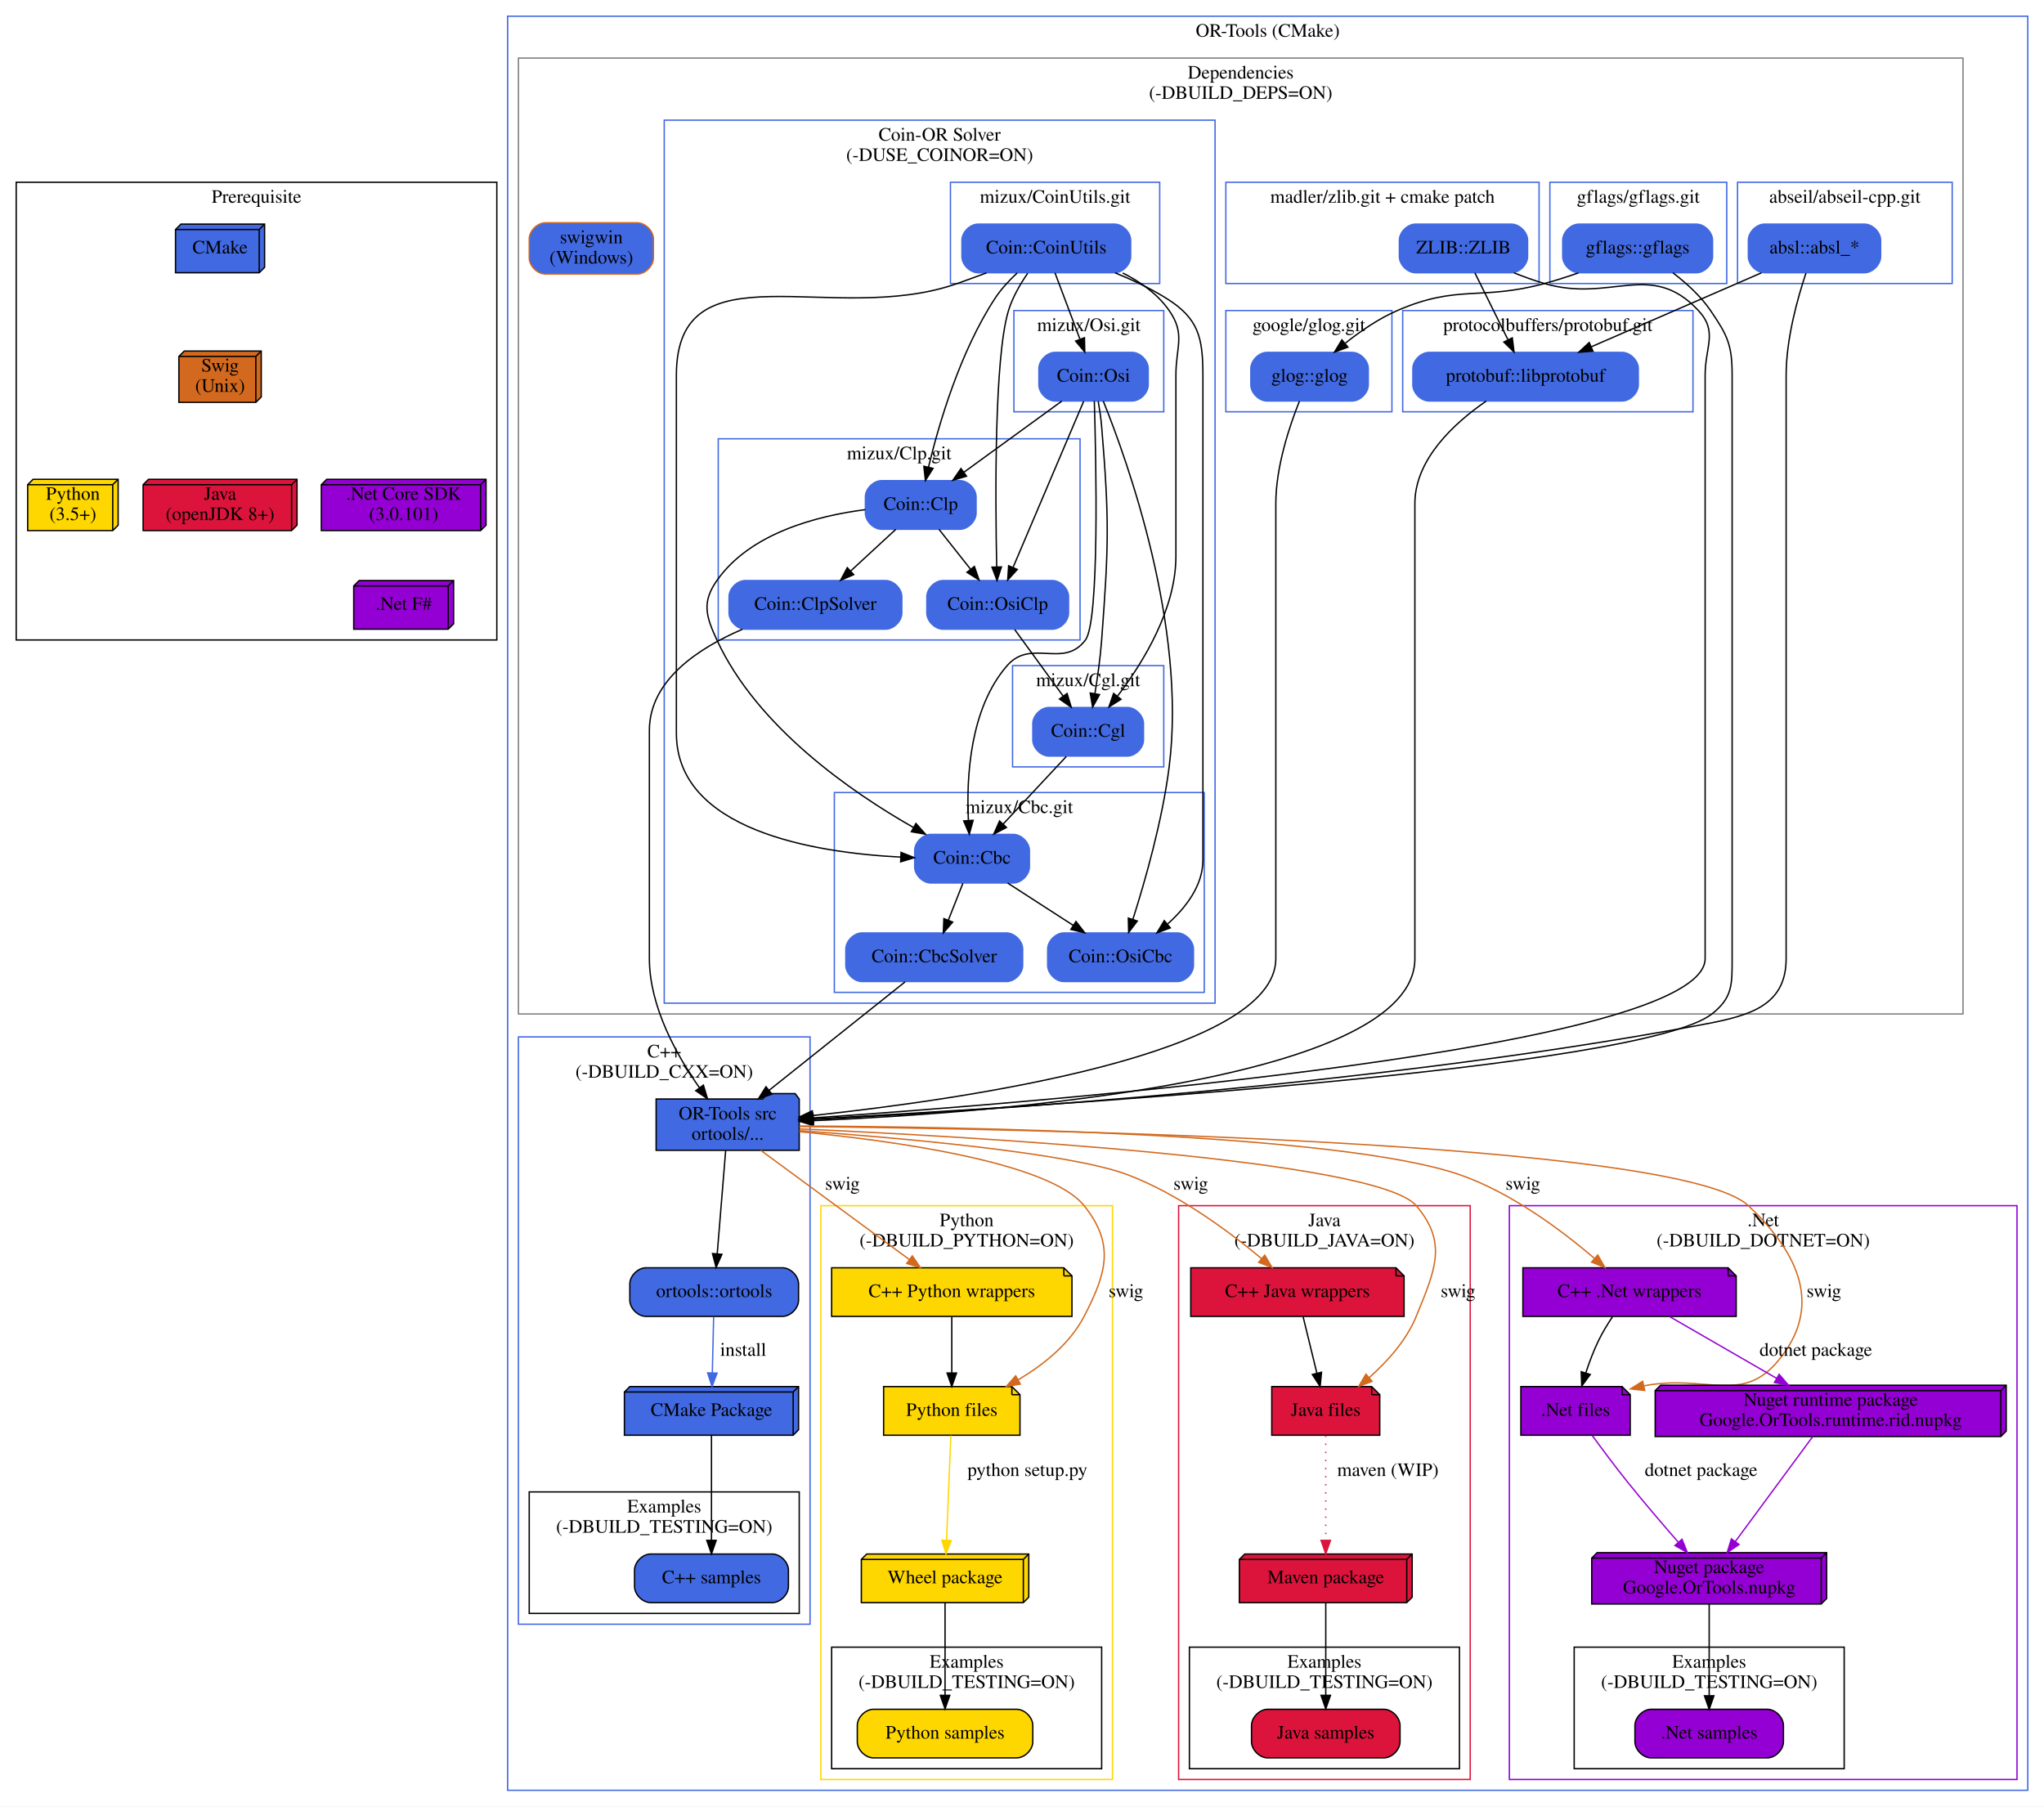
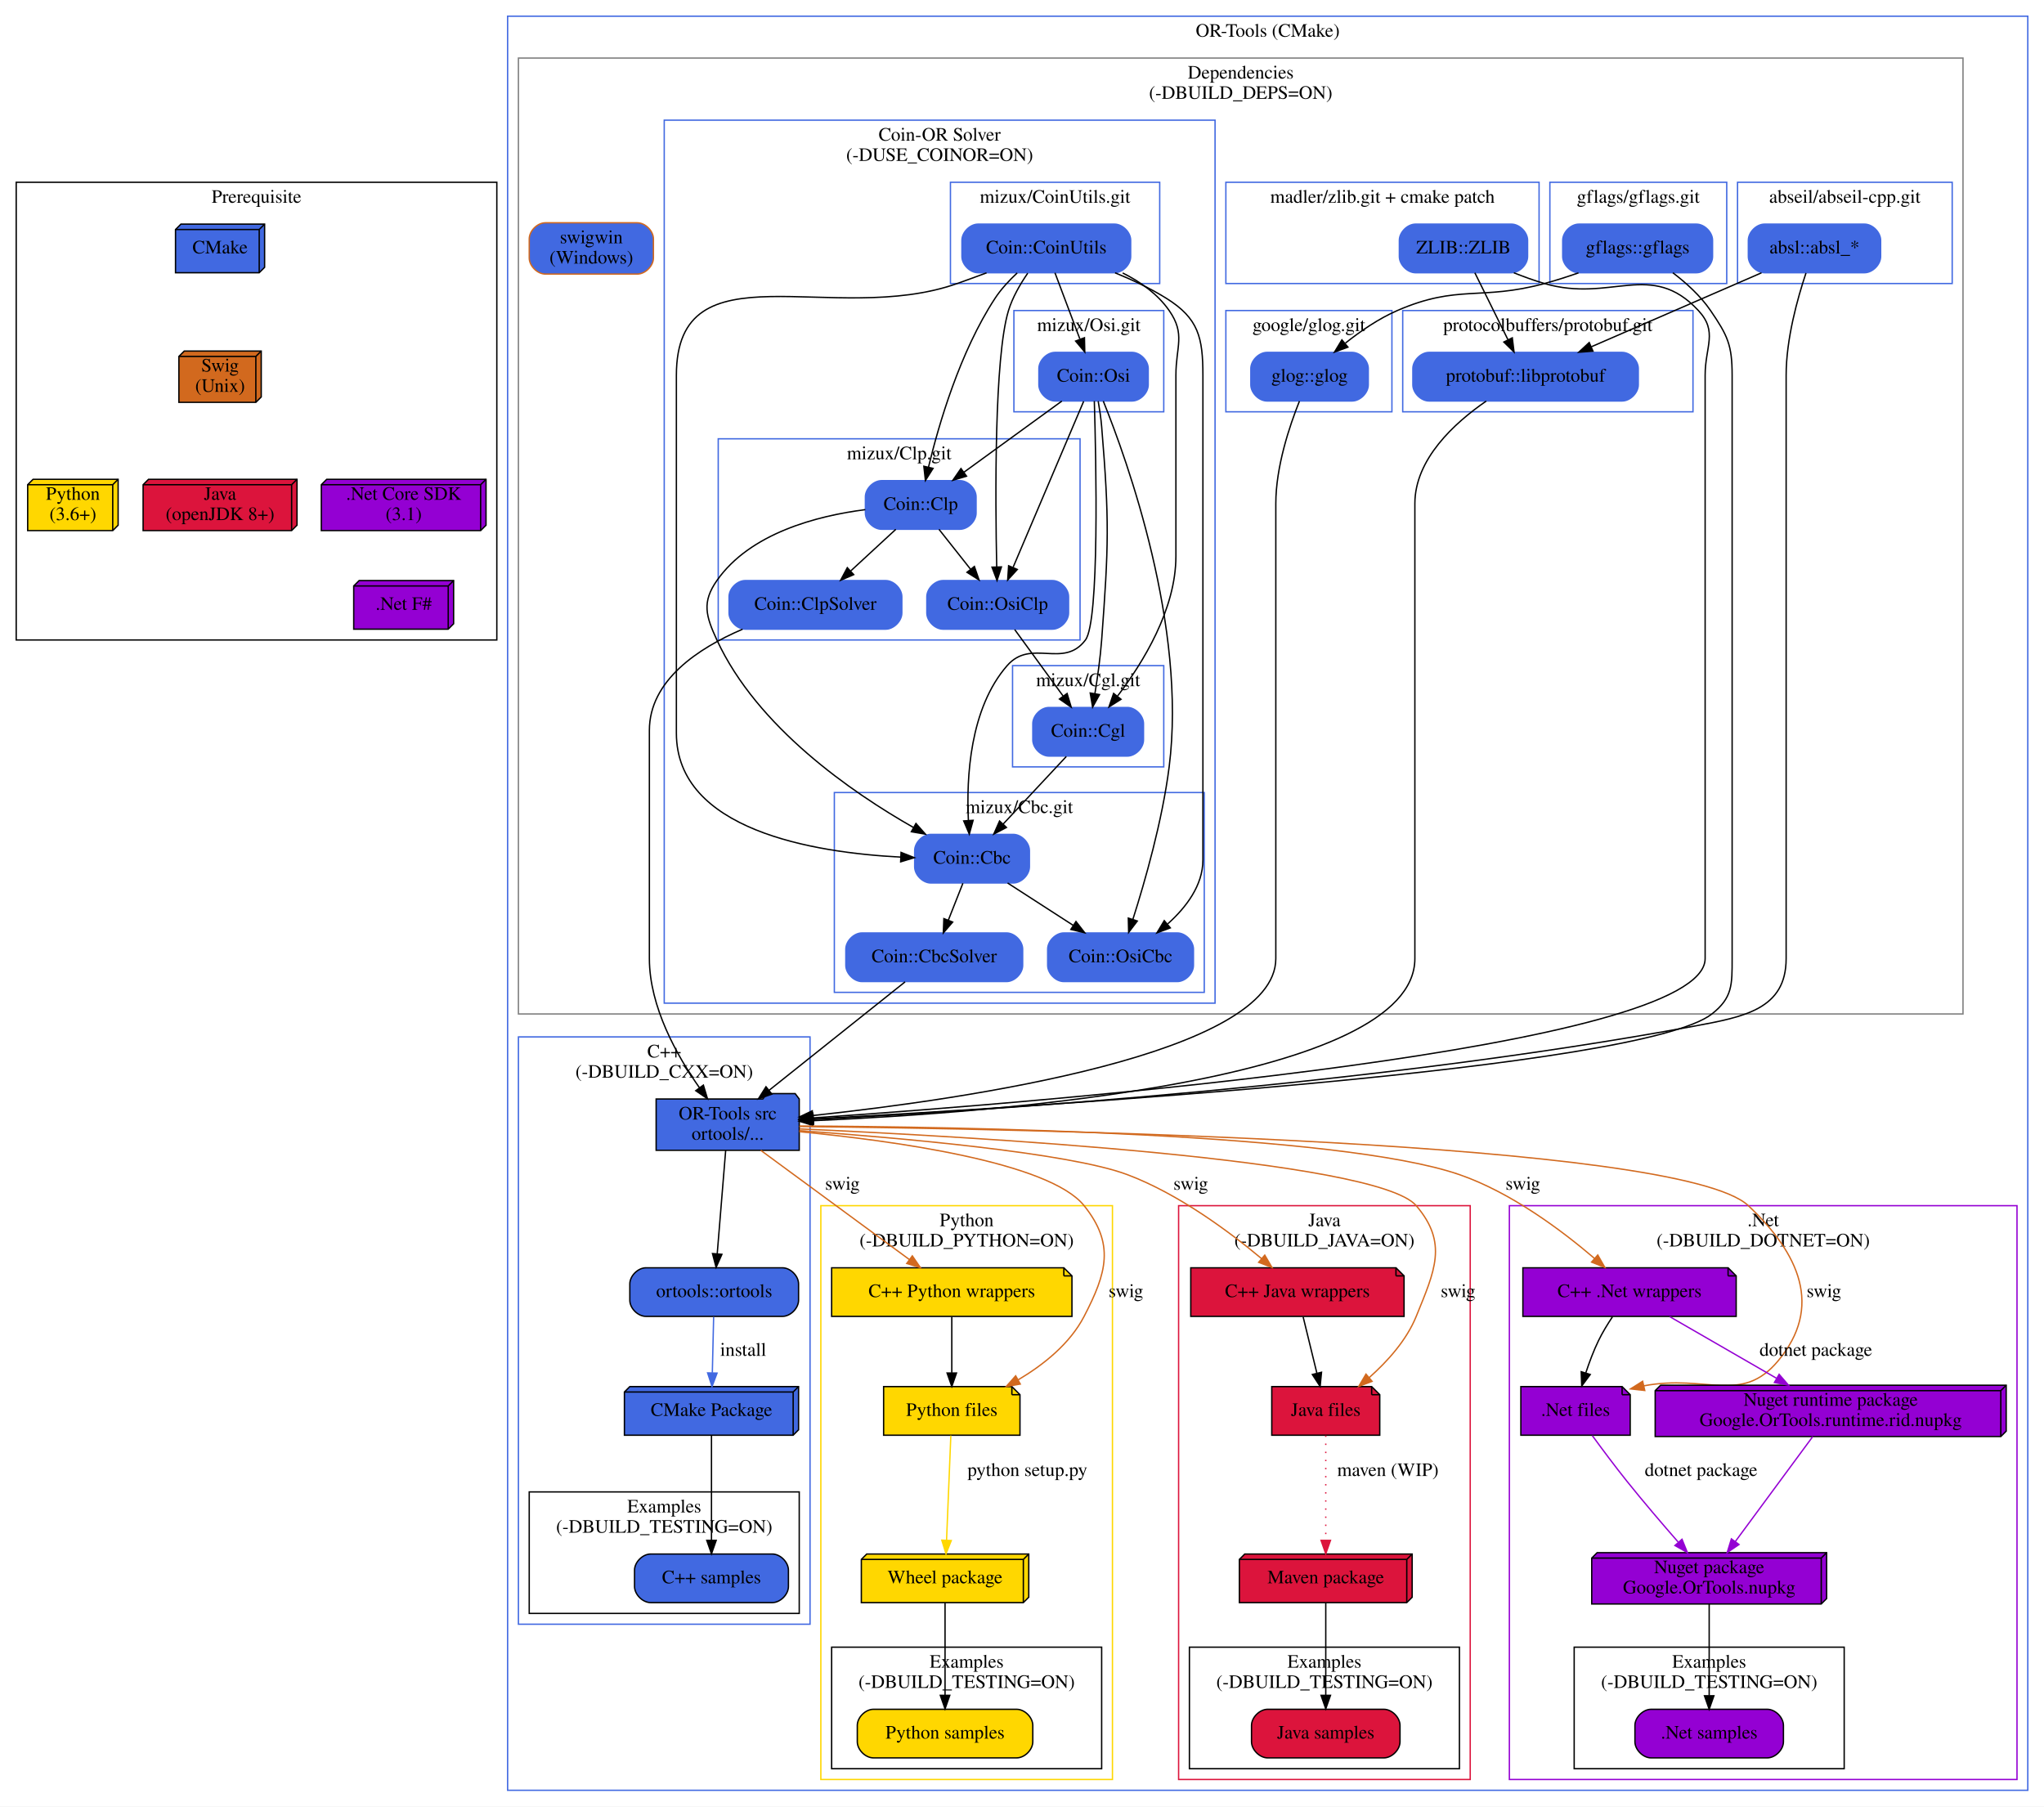
<svg xmlns="http://www.w3.org/2000/svg" width="1514pt" height="1338pt" viewBox="0.00 0.00 1514.00 1338.00">
  <g id="graph0" class="graph" transform="scale(1 1) rotate(0) translate(4 1334)">
    <polygon fill="white" stroke="transparent" points="-4,4 -4,-1334 1510,-1334 1510,4 -4,4" />
    <g id="clust1" class="cluster">
      <polygon fill="none" stroke="black" points="8,-860 8,-1199 364,-1199 364,-860 8,-860" />
      <text text-anchor="middle" x="186" y="-1183.8" font-family="Times,serif" font-size="14.00">Prerequisite</text>
    </g>
    <g id="clust2" class="cluster">
      <polygon fill="none" stroke="royalblue" points="372,-8 372,-1322 1498,-1322 1498,-8 372,-8" />
      <text text-anchor="middle" x="935" y="-1306.8" font-family="Times,serif" font-size="14.00">OR-Tools (CMake)</text>
    </g>
    <g id="clust3" class="cluster">
      <polygon fill="none" stroke="grey" points="380,-583 380,-1291 1450,-1291 1450,-583 380,-583" />
      <text text-anchor="middle" x="915" y="-1275.8" font-family="Times,serif" font-size="14.00">Dependencies</text>
      <text text-anchor="middle" x="915" y="-1260.8" font-family="Times,serif" font-size="14.00">(-DBUILD_DEPS=ON)</text>
    </g>
    <g id="clust4" class="cluster">
      <polygon fill="none" stroke="royalblue" points="904,-1124 904,-1199 1136,-1199 1136,-1124 904,-1124" />
      <text text-anchor="middle" x="1020" y="-1183.8" font-family="Times,serif" font-size="14.00">madler/zlib.git + cmake patch</text>
    </g>
    <g id="clust5" class="cluster">
      <polygon fill="none" stroke="royalblue" points="1283,-1124 1283,-1199 1442,-1199 1442,-1124 1283,-1124" />
      <text text-anchor="middle" x="1362.5" y="-1183.8" font-family="Times,serif" font-size="14.00">abseil/abseil-cpp.git</text>
    </g>
    <g id="clust6" class="cluster">
      <polygon fill="none" stroke="royalblue" points="1144,-1124 1144,-1199 1275,-1199 1275,-1124 1144,-1124" />
      <text text-anchor="middle" x="1209.5" y="-1183.8" font-family="Times,serif" font-size="14.00">gflags/gflags.git</text>
    </g>
    <g id="clust7" class="cluster">
      <polygon fill="none" stroke="royalblue" points="904,-1029 904,-1104 1027,-1104 1027,-1029 904,-1029" />
      <text text-anchor="middle" x="965.5" y="-1088.8" font-family="Times,serif" font-size="14.00">google/glog.git</text>
    </g>
    <g id="clust8" class="cluster">
      <polygon fill="none" stroke="royalblue" points="1035,-1029 1035,-1104 1250,-1104 1250,-1029 1035,-1029" />
      <text text-anchor="middle" x="1142.5" y="-1088.8" font-family="Times,serif" font-size="14.00">protocolbuffers/protobuf.git</text>
    </g>
    <g id="clust9" class="cluster">
      <polygon fill="none" stroke="royalblue" points="488,-591 488,-1245 896,-1245 896,-591 488,-591" />
      <text text-anchor="middle" x="692" y="-1229.8" font-family="Times,serif" font-size="14.00">Coin-OR Solver</text>
      <text text-anchor="middle" x="692" y="-1214.8" font-family="Times,serif" font-size="14.00">(-DUSE_COINOR=ON)</text>
    </g>
    <g id="clust10" class="cluster">
      <polygon fill="none" stroke="royalblue" points="700,-1124 700,-1199 855,-1199 855,-1124 700,-1124" />
      <text text-anchor="middle" x="777.5" y="-1183.8" font-family="Times,serif" font-size="14.00">mizux/CoinUtils.git</text>
    </g>
    <g id="clust11" class="cluster">
      <polygon fill="none" stroke="royalblue" points="747,-1029 747,-1104 858,-1104 858,-1029 747,-1029" />
      <text text-anchor="middle" x="802.5" y="-1088.8" font-family="Times,serif" font-size="14.00">mizux/Osi.git</text>
    </g>
    <g id="clust12" class="cluster">
      <polygon fill="none" stroke="royalblue" points="528,-860 528,-1009 796,-1009 796,-860 528,-860" />
      <text text-anchor="middle" x="662" y="-993.8" font-family="Times,serif" font-size="14.00">mizux/Clp.git</text>
    </g>
    <g id="clust13" class="cluster">
      <polygon fill="none" stroke="royalblue" points="746,-766 746,-841 858,-841 858,-766 746,-766" />
      <text text-anchor="middle" x="802" y="-825.8" font-family="Times,serif" font-size="14.00">mizux/Cgl.git</text>
    </g>
    <g id="clust14" class="cluster">
      <polygon fill="none" stroke="royalblue" points="614,-599 614,-747 888,-747 888,-599 614,-599" />
      <text text-anchor="middle" x="751" y="-731.8" font-family="Times,serif" font-size="14.00">mizux/Cbc.git</text>
    </g>
    <g id="clust15" class="cluster">
      <polygon fill="none" stroke="royalblue" points="380,-131 380,-566 596,-566 596,-131 380,-131" />
      <text text-anchor="middle" x="488" y="-550.8" font-family="Times,serif" font-size="14.00">C++</text>
      <text text-anchor="middle" x="488" y="-535.8" font-family="Times,serif" font-size="14.00">(-DBUILD_CXX=ON)</text>
    </g>
    <g id="clust16" class="cluster">
      <polygon fill="none" stroke="black" points="388,-139 388,-229 588,-229 588,-139 388,-139" />
      <text text-anchor="middle" x="488" y="-213.8" font-family="Times,serif" font-size="14.00">Examples</text>
      <text text-anchor="middle" x="488" y="-198.8" font-family="Times,serif" font-size="14.00">(-DBUILD_TESTING=ON)</text>
    </g>
    <g id="clust17" class="cluster">
      <polygon fill="none" stroke="gold" points="604,-16 604,-441 820,-441 820,-16 604,-16" />
      <text text-anchor="middle" x="712" y="-425.8" font-family="Times,serif" font-size="14.00">Python</text>
      <text text-anchor="middle" x="712" y="-410.8" font-family="Times,serif" font-size="14.00">(-DBUILD_PYTHON=ON)</text>
    </g>
    <g id="clust18" class="cluster">
      <polygon fill="none" stroke="black" points="612,-24 612,-114 812,-114 812,-24 612,-24" />
      <text text-anchor="middle" x="712" y="-98.8" font-family="Times,serif" font-size="14.00">Examples</text>
      <text text-anchor="middle" x="712" y="-83.8" font-family="Times,serif" font-size="14.00">(-DBUILD_TESTING=ON)</text>
    </g>
    <g id="clust19" class="cluster">
      <polygon fill="none" stroke="crimson" points="869,-16 869,-441 1085,-441 1085,-16 869,-16" />
      <text text-anchor="middle" x="977" y="-425.8" font-family="Times,serif" font-size="14.00">Java</text>
      <text text-anchor="middle" x="977" y="-410.8" font-family="Times,serif" font-size="14.00">(-DBUILD_JAVA=ON)</text>
    </g>
    <g id="clust20" class="cluster">
      <polygon fill="none" stroke="black" points="877,-24 877,-114 1077,-114 1077,-24 877,-24" />
      <text text-anchor="middle" x="977" y="-98.8" font-family="Times,serif" font-size="14.00">Examples</text>
      <text text-anchor="middle" x="977" y="-83.8" font-family="Times,serif" font-size="14.00">(-DBUILD_TESTING=ON)</text>
    </g>
    <g id="clust21" class="cluster">
      <polygon fill="none" stroke="darkviolet" points="1114,-16 1114,-441 1490,-441 1490,-16 1114,-16" />
      <text text-anchor="middle" x="1302" y="-425.8" font-family="Times,serif" font-size="14.00">.Net</text>
      <text text-anchor="middle" x="1302" y="-410.8" font-family="Times,serif" font-size="14.00">(-DBUILD_DOTNET=ON)</text>
    </g>
    <g id="clust22" class="cluster">
      <polygon fill="none" stroke="black" points="1162,-24 1162,-114 1362,-114 1362,-24 1162,-24" />
      <text text-anchor="middle" x="1262" y="-98.8" font-family="Times,serif" font-size="14.00">Examples</text>
      <text text-anchor="middle" x="1262" y="-83.8" font-family="Times,serif" font-size="14.00">(-DBUILD_TESTING=ON)</text>
    </g>
    <g id="node1" class="node">
      <polygon fill="royalblue" stroke="black" points="192,-1168 130,-1168 126,-1164 126,-1132 188,-1132 192,-1136 192,-1168" />
      <polyline fill="none" stroke="black" points="188,-1164 126,-1164 " />
      <polyline fill="none" stroke="black" points="188,-1164 188,-1132 " />
      <polyline fill="none" stroke="black" points="188,-1164 192,-1168 " />
      <text text-anchor="middle" x="159" y="-1146.3" font-family="Times,serif" font-size="14.00">CMake</text>
    </g>
    <g id="node2" class="node">
      <polygon fill="chocolate" stroke="black" points="189.5,-1074 132.5,-1074 128.5,-1070 128.5,-1036 185.5,-1036 189.5,-1040 189.5,-1074" />
      <polyline fill="none" stroke="black" points="185.5,-1070 128.5,-1070 " />
      <polyline fill="none" stroke="black" points="185.5,-1070 185.5,-1036 " />
      <polyline fill="none" stroke="black" points="185.5,-1070 189.5,-1074 " />
      <text text-anchor="middle" x="159" y="-1058.8" font-family="Times,serif" font-size="14.00">Swig</text>
      <text text-anchor="middle" x="159" y="-1043.8" font-family="Times,serif" font-size="14.00">(Unix)</text>
    </g>
    <g id="edge1" class="edge">
</g>
    <g id="node3" class="node">
      <polygon fill="gold" stroke="black" points="83.5,-979 20.5,-979 16.5,-975 16.5,-941 79.5,-941 83.5,-945 83.5,-979" />
      <polyline fill="none" stroke="black" points="79.5,-975 16.5,-975 " />
      <polyline fill="none" stroke="black" points="79.5,-975 79.5,-941 " />
      <polyline fill="none" stroke="black" points="79.5,-975 83.5,-979 " />
      <text text-anchor="middle" x="50" y="-963.8" font-family="Times,serif" font-size="14.00">Python</text>
-       <text text-anchor="middle" x="50" y="-948.8" font-family="Times,serif" font-size="14.00">(3.5+)</text>
+       <text text-anchor="middle" x="50" y="-948.8" font-family="Times,serif" font-size="14.00">(3.6+)</text>
    </g>
    <g id="edge2" class="edge">
</g>
    <g id="node4" class="node">
      <polygon fill="crimson" stroke="black" points="216,-979 106,-979 102,-975 102,-941 212,-941 216,-945 216,-979" />
      <polyline fill="none" stroke="black" points="212,-975 102,-975 " />
      <polyline fill="none" stroke="black" points="212,-975 212,-941 " />
      <polyline fill="none" stroke="black" points="212,-975 216,-979 " />
      <text text-anchor="middle" x="159" y="-963.8" font-family="Times,serif" font-size="14.00">Java</text>
      <text text-anchor="middle" x="159" y="-948.8" font-family="Times,serif" font-size="14.00">(openJDK 8+)</text>
    </g>
    <g id="edge3" class="edge">
</g>
    <g id="node5" class="node">
      <polygon fill="darkviolet" stroke="black" points="356,-979 238,-979 234,-975 234,-941 352,-941 356,-945 356,-979" />
      <polyline fill="none" stroke="black" points="352,-975 234,-975 " />
      <polyline fill="none" stroke="black" points="352,-975 352,-941 " />
      <polyline fill="none" stroke="black" points="352,-975 356,-979 " />
      <text text-anchor="middle" x="295" y="-963.8" font-family="Times,serif" font-size="14.00">.Net Core SDK</text>
-       <text text-anchor="middle" x="295" y="-948.8" font-family="Times,serif" font-size="14.00">(3.0.101)</text>
+       <text text-anchor="middle" x="295" y="-948.8" font-family="Times,serif" font-size="14.00">(3.1)</text>
    </g>
    <g id="edge4" class="edge">
</g>
    <g id="node6" class="node">
      <polygon fill="darkviolet" stroke="black" points="332,-904 262,-904 258,-900 258,-868 328,-868 332,-872 332,-904" />
      <polyline fill="none" stroke="black" points="328,-900 258,-900 " />
      <polyline fill="none" stroke="black" points="328,-900 328,-868 " />
      <polyline fill="none" stroke="black" points="328,-900 332,-904 " />
      <text text-anchor="middle" x="295" y="-882.3" font-family="Times,serif" font-size="14.00">.Net F#</text>
    </g>
    <g id="edge5" class="edge">
</g>
    <g id="node7" class="node">
      <path fill="royalblue" stroke="royalblue" d="M1115.5,-1168C1115.5,-1168 1044.5,-1168 1044.5,-1168 1038.5,-1168 1032.5,-1162 1032.5,-1156 1032.5,-1156 1032.5,-1144 1032.5,-1144 1032.5,-1138 1038.5,-1132 1044.5,-1132 1044.5,-1132 1115.5,-1132 1115.5,-1132 1121.5,-1132 1127.5,-1138 1127.5,-1144 1127.5,-1144 1127.5,-1156 1127.5,-1156 1127.5,-1162 1121.5,-1168 1115.5,-1168" />
      <text text-anchor="middle" x="1080" y="-1146.3" font-family="Times,serif" font-size="14.00">ZLIB::ZLIB</text>
    </g>
    <g id="node11" class="node">
      <path fill="royalblue" stroke="royalblue" d="M1197.5,-1073C1197.5,-1073 1054.5,-1073 1054.5,-1073 1048.5,-1073 1042.5,-1067 1042.5,-1061 1042.5,-1061 1042.5,-1049 1042.5,-1049 1042.5,-1043 1048.5,-1037 1054.5,-1037 1054.5,-1037 1197.5,-1037 1197.5,-1037 1203.5,-1037 1209.5,-1043 1209.5,-1049 1209.5,-1049 1209.5,-1061 1209.5,-1061 1209.5,-1067 1203.5,-1073 1197.5,-1073" />
      <text text-anchor="middle" x="1126" y="-1051.3" font-family="Times,serif" font-size="14.00">protobuf::libprotobuf</text>
    </g>
    <g id="edge7" class="edge">
      <path fill="none" stroke="black" d="M1088.44,-1131.94C1095.27,-1118.13 1105.01,-1098.44 1112.86,-1082.57" />
      <polygon fill="black" stroke="black" points="1116.16,-1083.78 1117.46,-1073.26 1109.89,-1080.68 1116.16,-1083.78" />
    </g>
    <g id="node22" class="node">
      <polygon fill="royalblue" stroke="black" points="588,-520 585,-524 564,-524 561,-520 482,-520 482,-482 588,-482 588,-520" />
      <text text-anchor="middle" x="535" y="-504.8" font-family="Times,serif" font-size="14.00">OR-Tools src</text>
      <text text-anchor="middle" x="535" y="-489.8" font-family="Times,serif" font-size="14.00">ortools/...</text>
    </g>
    <g id="edge28" class="edge">
      <path fill="none" stroke="black" d="M1117.31,-1131.96C1124.72,-1129.01 1132.53,-1126.18 1140,-1124 1189.38,-1109.58 1218.92,-1141.62 1254,-1104 1268.63,-1088.31 1259,-1077.45 1259,-1056 1259,-1056 1259,-1056 1259,-624 1259,-557.29 774.91,-518.11 598.41,-506.03" />
      <polygon fill="black" stroke="black" points="598.45,-502.53 588.24,-505.35 597.98,-509.51 598.45,-502.53" />
    </g>
    <g id="node8" class="node">
      <path fill="royalblue" stroke="royalblue" d="M1377,-1168C1377,-1168 1303,-1168 1303,-1168 1297,-1168 1291,-1162 1291,-1156 1291,-1156 1291,-1144 1291,-1144 1291,-1138 1297,-1132 1303,-1132 1303,-1132 1377,-1132 1377,-1132 1383,-1132 1389,-1138 1389,-1144 1389,-1144 1389,-1156 1389,-1156 1389,-1162 1383,-1168 1377,-1168" />
      <text text-anchor="middle" x="1340" y="-1146.3" font-family="Times,serif" font-size="14.00">absl::absl_*</text>
    </g>
    <g id="edge8" class="edge">
      <path fill="none" stroke="black" d="M1300.75,-1131.94C1265.26,-1116.52 1212.89,-1093.76 1174.74,-1077.18" />
      <polygon fill="black" stroke="black" points="1175.93,-1073.88 1165.36,-1073.11 1173.14,-1080.3 1175.93,-1073.88" />
    </g>
    <g id="edge29" class="edge">
      <path fill="none" stroke="black" d="M1333.7,-1131.78C1327.51,-1113.31 1319,-1082.98 1319,-1056 1319,-1056 1319,-1056 1319,-624 1319,-586.49 1287.88,-580.84 1251,-574 1012.63,-529.83 724.25,-511.25 598.63,-504.85" />
      <polygon fill="black" stroke="black" points="598.59,-501.34 588.42,-504.34 598.23,-508.33 598.59,-501.34" />
    </g>
    <g id="node9" class="node">
      <path fill="royalblue" stroke="royalblue" d="M1252.5,-1168C1252.5,-1168 1165.5,-1168 1165.5,-1168 1159.5,-1168 1153.5,-1162 1153.5,-1156 1153.5,-1156 1153.5,-1144 1153.5,-1144 1153.5,-1138 1159.5,-1132 1165.5,-1132 1165.5,-1132 1252.5,-1132 1252.5,-1132 1258.5,-1132 1264.5,-1138 1264.5,-1144 1264.5,-1144 1264.5,-1156 1264.5,-1156 1264.5,-1162 1258.5,-1168 1252.5,-1168" />
      <text text-anchor="middle" x="1209" y="-1146.3" font-family="Times,serif" font-size="14.00">gflags::gflags</text>
    </g>
    <g id="node10" class="node">
      <path fill="royalblue" stroke="royalblue" d="M997.5,-1073C997.5,-1073 934.5,-1073 934.5,-1073 928.5,-1073 922.5,-1067 922.5,-1061 922.5,-1061 922.5,-1049 922.5,-1049 922.5,-1043 928.5,-1037 934.5,-1037 934.5,-1037 997.5,-1037 997.5,-1037 1003.5,-1037 1009.5,-1043 1009.5,-1049 1009.5,-1049 1009.5,-1061 1009.5,-1061 1009.5,-1067 1003.5,-1073 997.5,-1073" />
      <text text-anchor="middle" x="966" y="-1051.3" font-family="Times,serif" font-size="14.00">glog::glog</text>
    </g>
    <g id="edge6" class="edge">
      <path fill="none" stroke="black" d="M1165.18,-1131.89C1156.89,-1129.01 1148.24,-1126.23 1140,-1124 1092.46,-1111.12 1076.2,-1123.58 1031,-1104 1017.25,-1098.05 1003.67,-1088.71 992.5,-1079.84" />
      <polygon fill="black" stroke="black" points="994.41,-1076.88 984.46,-1073.22 989.95,-1082.28 994.41,-1076.88" />
    </g>
    <g id="edge31" class="edge">
      <path fill="none" stroke="black" d="M1235.1,-1131.97C1245,-1124.42 1255.64,-1114.79 1263,-1104 1275.68,-1085.43 1279,-1078.49 1279,-1056 1279,-1056 1279,-1056 1279,-624 1279,-604.6 1279.26,-594.98 1264,-583 1212.06,-542.24 765.76,-514.36 598.21,-505.24" />
      <polygon fill="black" stroke="black" points="598.23,-501.74 588.06,-504.69 597.86,-508.73 598.23,-501.74" />
    </g>
    <g id="edge32" class="edge">
      <path fill="none" stroke="black" d="M958.5,-1036.89C951.14,-1018.5 941,-988.25 941,-961 941,-961 941,-961 941,-624 941,-553.27 712.15,-519.98 598.08,-507.78" />
      <polygon fill="black" stroke="black" points="598.39,-504.29 588.08,-506.73 597.66,-511.25 598.39,-504.29" />
    </g>
    <g id="edge30" class="edge">
      <path fill="none" stroke="black" d="M1096.86,-1036.94C1073.29,-1020.72 1044,-993.93 1044,-961 1044,-961 1044,-961 1044,-624 1044,-533.33 734.72,-509.89 598.33,-503.95" />
      <polygon fill="black" stroke="black" points="598.17,-500.44 588.03,-503.53 597.88,-507.44 598.17,-500.44" />
    </g>
    <g id="node12" class="node">
      <path fill="royalblue" stroke="royalblue" d="M821.5,-1168C821.5,-1168 720.5,-1168 720.5,-1168 714.5,-1168 708.5,-1162 708.5,-1156 708.5,-1156 708.5,-1144 708.5,-1144 708.5,-1138 714.5,-1132 720.5,-1132 720.5,-1132 821.5,-1132 821.5,-1132 827.5,-1132 833.5,-1138 833.5,-1144 833.5,-1144 833.5,-1156 833.5,-1156 833.5,-1162 827.5,-1168 821.5,-1168" />
      <text text-anchor="middle" x="771" y="-1146.3" font-family="Times,serif" font-size="14.00">Coin::CoinUtils</text>
    </g>
    <g id="node13" class="node">
      <path fill="royalblue" stroke="royalblue" d="M834.5,-1073C834.5,-1073 777.5,-1073 777.5,-1073 771.5,-1073 765.5,-1067 765.5,-1061 765.5,-1061 765.5,-1049 765.5,-1049 765.5,-1043 771.5,-1037 777.5,-1037 777.5,-1037 834.5,-1037 834.5,-1037 840.5,-1037 846.5,-1043 846.5,-1049 846.5,-1049 846.5,-1061 846.5,-1061 846.5,-1067 840.5,-1073 834.5,-1073" />
      <text text-anchor="middle" x="806" y="-1051.3" font-family="Times,serif" font-size="14.00">Coin::Osi</text>
    </g>
    <g id="edge9" class="edge">
      <path fill="none" stroke="black" d="M777.42,-1131.94C782.57,-1118.26 789.89,-1098.81 795.83,-1083.02" />
      <polygon fill="black" stroke="black" points="799.26,-1083.86 799.5,-1073.26 792.7,-1081.39 799.26,-1083.86" />
    </g>
    <g id="node14" class="node">
      <path fill="royalblue" stroke="royalblue" d="M707,-978C707,-978 649,-978 649,-978 643,-978 637,-972 637,-966 637,-966 637,-954 637,-954 637,-948 643,-942 649,-942 649,-942 707,-942 707,-942 713,-942 719,-948 719,-954 719,-954 719,-966 719,-966 719,-972 713,-978 707,-978" />
      <text text-anchor="middle" x="678" y="-956.3" font-family="Times,serif" font-size="14.00">Coin::Clp</text>
    </g>
    <g id="edge10" class="edge">
      <path fill="none" stroke="black" d="M749.44,-1131.85C743.51,-1126.32 737.48,-1119.84 733,-1113 707.03,-1073.35 691.39,-1019.85 683.75,-988.04" />
      <polygon fill="black" stroke="black" points="687.12,-987.09 681.46,-978.13 680.3,-988.67 687.12,-987.09" />
    </g>
    <g id="node15" class="node">
      <path fill="royalblue" stroke="royalblue" d="M775.5,-904C775.5,-904 694.5,-904 694.5,-904 688.5,-904 682.5,-898 682.5,-892 682.5,-892 682.5,-880 682.5,-880 682.5,-874 688.5,-868 694.5,-868 694.5,-868 775.5,-868 775.5,-868 781.5,-868 787.5,-874 787.5,-880 787.5,-880 787.5,-892 787.5,-892 787.5,-898 781.5,-904 775.5,-904" />
      <text text-anchor="middle" x="735" y="-882.3" font-family="Times,serif" font-size="14.00">Coin::OsiClp</text>
    </g>
    <g id="edge12" class="edge">
      <path fill="none" stroke="black" d="M757.25,-1131.66C751.75,-1123.7 746.01,-1113.86 743,-1104 732.4,-1069.32 733.21,-964.21 734.27,-914.12" />
      <polygon fill="black" stroke="black" points="737.77,-914.1 734.51,-904.03 730.78,-913.94 737.77,-914.1" />
    </g>
    <g id="node17" class="node">
      <path fill="royalblue" stroke="royalblue" d="M831,-810C831,-810 773,-810 773,-810 767,-810 761,-804 761,-798 761,-798 761,-786 761,-786 761,-780 767,-774 773,-774 773,-774 831,-774 831,-774 837,-774 843,-780 843,-786 843,-786 843,-798 843,-798 843,-804 837,-810 831,-810" />
      <text text-anchor="middle" x="802" y="-788.3" font-family="Times,serif" font-size="14.00">Coin::Cgl</text>
    </g>
    <g id="edge16" class="edge">
      <path fill="none" stroke="black" d="M827.59,-1131.82C840.84,-1125.18 853.55,-1116.15 862,-1104 874.25,-1086.39 867,-1077.45 867,-1056 867,-1056 867,-1056 867,-922 867,-882.74 842.69,-843.26 823.81,-818.51" />
      <polygon fill="black" stroke="black" points="826.35,-816.07 817.4,-810.39 820.85,-820.41 826.35,-816.07" />
    </g>
    <g id="node18" class="node">
      <path fill="royalblue" stroke="royalblue" d="M746.5,-716C746.5,-716 685.5,-716 685.5,-716 679.5,-716 673.5,-710 673.5,-704 673.5,-704 673.5,-692 673.5,-692 673.5,-686 679.5,-680 685.5,-680 685.5,-680 746.5,-680 746.5,-680 752.5,-680 758.5,-686 758.5,-692 758.5,-692 758.5,-704 758.5,-704 758.5,-710 752.5,-716 746.5,-716" />
      <text text-anchor="middle" x="716" y="-694.3" font-family="Times,serif" font-size="14.00">Coin::Cbc</text>
    </g>
    <g id="edge19" class="edge">
      <path fill="none" stroke="black" d="M726.73,-1131.91C719.49,-1129.21 712.05,-1126.49 705,-1124 613.28,-1091.65 497,-1153.26 497,-1056 497,-1056 497,-1056 497,-791 497,-719.17 598.38,-702.49 663.19,-699.17" />
      <polygon fill="black" stroke="black" points="663.41,-702.67 673.25,-698.75 663.12,-695.67 663.41,-702.67" />
    </g>
    <g id="node19" class="node">
      <path fill="royalblue" stroke="royalblue" d="M868,-643C868,-643 784,-643 784,-643 778,-643 772,-637 772,-631 772,-631 772,-619 772,-619 772,-613 778,-607 784,-607 784,-607 868,-607 868,-607 874,-607 880,-613 880,-619 880,-619 880,-631 880,-631 880,-637 874,-643 868,-643" />
      <text text-anchor="middle" x="826" y="-621.3" font-family="Times,serif" font-size="14.00">Coin::OsiCbc</text>
    </g>
    <g id="edge23" class="edge">
      <path fill="none" stroke="black" d="M821.93,-1131.94C834.79,-1126.69 848.27,-1120.33 860,-1113 883.77,-1098.14 887,-1084.03 887,-1056 887,-1056 887,-1056 887,-697 887,-678.25 874.61,-661.98 861,-649.77" />
      <polygon fill="black" stroke="black" points="862.86,-646.76 852.93,-643.05 858.38,-652.14 862.86,-646.76" />
    </g>
    <g id="edge11" class="edge">
      <path fill="none" stroke="black" d="M782.52,-1036.94C762.17,-1022.16 732.53,-1000.62 710.01,-984.26" />
      <polygon fill="black" stroke="black" points="711.91,-981.31 701.76,-978.26 707.79,-986.97 711.91,-981.31" />
    </g>
    <g id="edge13" class="edge">
      <path fill="none" stroke="black" d="M798.67,-1036.76C786.29,-1007.63 761.14,-948.49 746.43,-913.88" />
      <polygon fill="black" stroke="black" points="749.53,-912.23 742.4,-904.4 743.09,-914.97 749.53,-912.23" />
    </g>
    <g id="edge17" class="edge">
      <path fill="none" stroke="black" d="M809.45,-1036.86C810.49,-1030.91 811.49,-1024.19 812,-1018 817.79,-948.02 817.2,-930.03 812,-860 811.02,-846.85 808.98,-832.36 807,-820.23" />
      <polygon fill="black" stroke="black" points="810.43,-819.54 805.3,-810.27 803.53,-820.72 810.43,-819.54" />
    </g>
    <g id="edge20" class="edge">
      <path fill="none" stroke="black" d="M806.57,-1036.93C807.92,-992.19 810.45,-873.96 800,-860 783.74,-838.28 759.84,-861.44 742,-841 714.28,-809.25 711.76,-757.93 713.29,-726.46" />
      <polygon fill="black" stroke="black" points="716.8,-726.43 713.97,-716.22 709.82,-725.97 716.8,-726.43" />
    </g>
    <g id="edge24" class="edge">
      <path fill="none" stroke="black" d="M813.21,-1036.92C831.1,-992.55 875.14,-869.85 862,-766 856.94,-726.04 844.08,-681.16 835.18,-653.23" />
      <polygon fill="black" stroke="black" points="838.41,-651.83 831.99,-643.4 831.75,-654 838.41,-651.83" />
    </g>
    <g id="edge14" class="edge">
      <path fill="none" stroke="black" d="M691.51,-941.94C698.5,-933.1 707.18,-922.14 714.95,-912.33" />
      <polygon fill="black" stroke="black" points="717.73,-914.45 721.19,-904.44 712.24,-910.11 717.73,-914.45" />
    </g>
    <g id="node16" class="node">
      <path fill="royalblue" stroke="royalblue" d="M652,-904C652,-904 548,-904 548,-904 542,-904 536,-898 536,-892 536,-892 536,-880 536,-880 536,-874 542,-868 548,-868 548,-868 652,-868 652,-868 658,-868 664,-874 664,-880 664,-880 664,-892 664,-892 664,-898 658,-904 652,-904" />
      <text text-anchor="middle" x="600" y="-882.3" font-family="Times,serif" font-size="14.00">Coin::ClpSolver</text>
    </g>
    <g id="edge15" class="edge">
      <path fill="none" stroke="black" d="M659.52,-941.94C649.58,-932.77 637.17,-921.31 626.25,-911.23" />
      <polygon fill="black" stroke="black" points="628.34,-908.4 618.62,-904.19 623.6,-913.54 628.34,-908.4" />
    </g>
    <g id="edge21" class="edge">
      <path fill="none" stroke="black" d="M636.92,-956.53C601.28,-951.95 551.64,-939.2 527,-904 515.79,-887.98 518.8,-877.75 527,-860 556.82,-795.43 626.71,-747.21 672.64,-721.09" />
      <polygon fill="black" stroke="black" points="674.45,-724.09 681.48,-716.16 671.04,-717.97 674.45,-724.09" />
    </g>
    <g id="edge18" class="edge">
      <path fill="none" stroke="black" d="M747.6,-867.7C757.71,-853.82 772.04,-834.14 783.46,-818.46" />
      <polygon fill="black" stroke="black" points="786.4,-820.37 789.45,-810.23 780.74,-816.25 786.4,-820.37" />
    </g>
    <g id="edge33" class="edge">
      <path fill="none" stroke="black" d="M546.05,-867.99C513,-853.83 477,-829.93 477,-793 477,-793 477,-793 477,-624 477,-588.28 497.53,-551.88 514.16,-528.26" />
      <polygon fill="black" stroke="black" points="517,-530.3 520.06,-520.15 511.34,-526.17 517,-530.3" />
    </g>
    <g id="edge22" class="edge">
      <path fill="none" stroke="black" d="M785.82,-773.7C772.61,-759.56 753.77,-739.41 738.99,-723.59" />
      <polygon fill="black" stroke="black" points="741.49,-721.14 732.1,-716.23 736.38,-725.92 741.49,-721.14" />
    </g>
    <g id="edge25" class="edge">
      <path fill="none" stroke="black" d="M742.35,-679.99C756.93,-670.58 775.25,-658.76 791.02,-648.57" />
      <polygon fill="black" stroke="black" points="792.98,-651.48 799.49,-643.11 789.19,-645.6 792.98,-651.48" />
    </g>
    <g id="node20" class="node">
      <path fill="royalblue" stroke="royalblue" d="M741.5,-643C741.5,-643 634.5,-643 634.5,-643 628.5,-643 622.5,-637 622.5,-631 622.5,-631 622.5,-619 622.5,-619 622.5,-613 628.5,-607 634.5,-607 634.5,-607 741.5,-607 741.5,-607 747.5,-607 753.5,-613 753.5,-619 753.5,-619 753.5,-631 753.5,-631 753.5,-637 747.5,-643 741.5,-643" />
      <text text-anchor="middle" x="688" y="-621.3" font-family="Times,serif" font-size="14.00">Coin::CbcSolver</text>
    </g>
    <g id="edge26" class="edge">
      <path fill="none" stroke="black" d="M709.22,-679.81C705.99,-671.62 702.05,-661.62 698.44,-652.48" />
      <polygon fill="black" stroke="black" points="701.64,-651.05 694.72,-643.03 695.13,-653.62 701.64,-651.05" />
    </g>
    <g id="edge34" class="edge">
      <path fill="none" stroke="black" d="M666.4,-606.78C640.13,-585.83 595.58,-550.31 565.73,-526.51" />
      <polygon fill="black" stroke="black" points="567.73,-523.63 557.73,-520.13 563.37,-529.1 567.73,-523.63" />
    </g>
    <g id="node21" class="node">
      <path fill="royalblue" stroke="chocolate" d="M468,-1169C468,-1169 400,-1169 400,-1169 394,-1169 388,-1163 388,-1157 388,-1157 388,-1143 388,-1143 388,-1137 394,-1131 400,-1131 400,-1131 468,-1131 468,-1131 474,-1131 480,-1137 480,-1143 480,-1143 480,-1157 480,-1157 480,-1163 474,-1169 468,-1169" />
      <text text-anchor="middle" x="434" y="-1153.8" font-family="Times,serif" font-size="14.00">swigwin</text>
      <text text-anchor="middle" x="434" y="-1138.8" font-family="Times,serif" font-size="14.00">(Windows)</text>
    </g>
    <g id="node23" class="node">
      <path fill="royalblue" stroke="black" d="M575.5,-395C575.5,-395 474.5,-395 474.5,-395 468.5,-395 462.5,-389 462.5,-383 462.5,-383 462.5,-371 462.5,-371 462.5,-365 468.5,-359 474.5,-359 474.5,-359 575.5,-359 575.5,-359 581.5,-359 587.5,-365 587.5,-371 587.5,-371 587.5,-383 587.5,-383 587.5,-389 581.5,-395 575.5,-395" />
      <text text-anchor="middle" x="525" y="-373.3" font-family="Times,serif" font-size="14.00">ortools::ortools</text>
    </g>
    <g id="edge35" class="edge">
      <path fill="none" stroke="black" d="M533.52,-482C531.87,-461.77 529.16,-428.69 527.24,-405.28" />
      <polygon fill="black" stroke="black" points="530.72,-404.97 526.42,-395.29 523.75,-405.54 530.72,-404.97" />
    </g>
    <g id="node26" class="node">
      <polygon fill="gold" stroke="black" points="784,-395 612,-395 612,-359 790,-359 790,-389 784,-395" />
      <polyline fill="none" stroke="black" points="784,-395 784,-389 " />
      <polyline fill="none" stroke="black" points="790,-389 784,-389 " />
      <text text-anchor="middle" x="701" y="-373.3" font-family="Times,serif" font-size="14.00">C++ Python wrappers</text>
    </g>
    <g id="edge38" class="edge">
      <path fill="none" stroke="chocolate" d="M559.49,-482C588.72,-460.52 637.63,-424.57 669.61,-401.07" />
      <polygon fill="chocolate" stroke="chocolate" points="671.76,-403.83 677.75,-395.09 667.62,-398.19 671.76,-403.83" />
      <text text-anchor="middle" x="620" y="-452.8" font-family="Times,serif" font-size="14.00">swig</text>
    </g>
    <g id="node27" class="node">
      <polygon fill="gold" stroke="black" points="745.5,-307 650.5,-307 650.5,-271 751.5,-271 751.5,-301 745.5,-307" />
      <polyline fill="none" stroke="black" points="745.5,-307 745.5,-301 " />
      <polyline fill="none" stroke="black" points="751.5,-301 745.5,-301 " />
      <text text-anchor="middle" x="701" y="-285.3" font-family="Times,serif" font-size="14.00">Python files</text>
    </g>
    <g id="edge39" class="edge">
      <path fill="none" stroke="chocolate" d="M588.07,-495.82C657.41,-489.13 773.09,-473.34 799,-441 821.79,-412.56 815.79,-391.35 799,-359 788.49,-338.75 769.01,-323.19 750.17,-312.02" />
      <polygon fill="chocolate" stroke="chocolate" points="751.73,-308.88 741.3,-307.04 748.31,-314.99 751.73,-308.88" />
      <text text-anchor="middle" x="830" y="-373.3" font-family="Times,serif" font-size="14.00">swig</text>
    </g>
    <g id="node30" class="node">
      <polygon fill="crimson" stroke="black" points="1030,-395 878,-395 878,-359 1036,-359 1036,-389 1030,-395" />
      <polyline fill="none" stroke="black" points="1030,-395 1030,-389 " />
      <polyline fill="none" stroke="black" points="1036,-389 1030,-389 " />
      <text text-anchor="middle" x="957" y="-373.3" font-family="Times,serif" font-size="14.00">C++ Java wrappers</text>
    </g>
    <g id="edge43" class="edge">
      <path fill="none" stroke="chocolate" d="M588.07,-496.57C660.91,-491.36 787.76,-480.27 831,-464 868.86,-449.75 906.39,-421.89 930.51,-401.74" />
      <polygon fill="chocolate" stroke="chocolate" points="932.82,-404.37 938.16,-395.23 928.28,-399.04 932.82,-404.37" />
      <text text-anchor="middle" x="878" y="-452.8" font-family="Times,serif" font-size="14.00">swig</text>
    </g>
    <g id="node31" class="node">
      <polygon fill="crimson" stroke="black" points="1012,-307 938,-307 938,-271 1018,-271 1018,-301 1012,-307" />
      <polyline fill="none" stroke="black" points="1012,-307 1012,-301 " />
      <polyline fill="none" stroke="black" points="1018,-301 1012,-301 " />
      <text text-anchor="middle" x="978" y="-285.3" font-family="Times,serif" font-size="14.00">Java files</text>
    </g>
    <g id="edge44" class="edge">
      <path fill="none" stroke="chocolate" d="M588.21,-497.86C712.89,-492.29 1015.64,-475.34 1045,-441 1068.68,-413.3 1058.7,-392.77 1045,-359 1037.81,-341.28 1023.65,-325.61 1010.19,-313.69" />
      <polygon fill="chocolate" stroke="chocolate" points="1012.3,-310.9 1002.4,-307.13 1007.79,-316.25 1012.3,-310.9" />
      <text text-anchor="middle" x="1076" y="-373.3" font-family="Times,serif" font-size="14.00">swig</text>
    </g>
    <g id="node34" class="node">
      <polygon fill="darkviolet" stroke="black" points="1276,-395 1124,-395 1124,-359 1282,-359 1282,-389 1276,-395" />
      <polyline fill="none" stroke="black" points="1276,-395 1276,-389 " />
      <polyline fill="none" stroke="black" points="1282,-389 1276,-389 " />
      <text text-anchor="middle" x="1203" y="-373.3" font-family="Times,serif" font-size="14.00">C++ .Net wrappers</text>
    </g>
    <g id="edge48" class="edge">
      <path fill="none" stroke="chocolate" d="M588.22,-500.01C706.49,-499.46 987.75,-494.83 1077,-464 1115.46,-450.71 1153.14,-422.4 1177.12,-401.88" />
      <polygon fill="chocolate" stroke="chocolate" points="1179.48,-404.47 1184.71,-395.26 1174.87,-399.2 1179.48,-404.47" />
      <text text-anchor="middle" x="1124" y="-452.8" font-family="Times,serif" font-size="14.00">swig</text>
    </g>
    <g id="node35" class="node">
      <polygon fill="darkviolet" stroke="black" points="1197.5,-307 1122.5,-307 1122.5,-271 1203.5,-271 1203.5,-301 1197.5,-307" />
      <polyline fill="none" stroke="black" points="1197.5,-307 1197.5,-301 " />
      <polyline fill="none" stroke="black" points="1203.5,-301 1197.5,-301 " />
      <text text-anchor="middle" x="1163" y="-285.3" font-family="Times,serif" font-size="14.00">.Net files</text>
    </g>
    <g id="edge49" class="edge">
      <path fill="none" stroke="chocolate" d="M588.08,-499.63C751.64,-497.97 1240.02,-489 1291,-441 1328.89,-405.33 1346.38,-365.92 1313,-326 1285.9,-293.59 1260.16,-316.3 1213.67,-307.58" />
      <polygon fill="chocolate" stroke="chocolate" points="1214.28,-304.13 1203.75,-305.3 1212.71,-310.95 1214.28,-304.13" />
      <text text-anchor="middle" x="1347" y="-373.3" font-family="Times,serif" font-size="14.00">swig</text>
    </g>
    <g id="node24" class="node">
      <polygon fill="royalblue" stroke="black" points="587.5,-307 462.5,-307 458.5,-303 458.5,-271 583.5,-271 587.5,-275 587.5,-307" />
      <polyline fill="none" stroke="black" points="583.5,-303 458.5,-303 " />
      <polyline fill="none" stroke="black" points="583.5,-303 583.5,-271 " />
      <polyline fill="none" stroke="black" points="583.5,-303 587.5,-307 " />
      <text text-anchor="middle" x="523" y="-285.3" font-family="Times,serif" font-size="14.00">CMake Package</text>
    </g>
    <g id="edge36" class="edge">
      <path fill="none" stroke="royalblue" d="M524.6,-358.6C524.32,-346.75 523.95,-330.82 523.63,-317.29" />
      <polygon fill="royalblue" stroke="royalblue" points="527.13,-317 523.4,-307.08 520.13,-317.16 527.13,-317" />
      <text text-anchor="middle" x="546.5" y="-329.8" font-family="Times,serif" font-size="14.00">install</text>
    </g>
    <g id="node25" class="node">
      <path fill="royalblue" stroke="black" d="M568,-183C568,-183 478,-183 478,-183 472,-183 466,-177 466,-171 466,-171 466,-159 466,-159 466,-153 472,-147 478,-147 478,-147 568,-147 568,-147 574,-147 580,-153 580,-159 580,-159 580,-171 580,-171 580,-177 574,-183 568,-183" />
      <text text-anchor="middle" x="523" y="-161.3" font-family="Times,serif" font-size="14.00">C++ samples</text>
    </g>
    <g id="edge27" class="edge">
      <path fill="none" stroke="black" d="M523,-270.78C523,-250.62 523,-216.96 523,-193.25" />
      <polygon fill="black" stroke="black" points="526.5,-193.13 523,-183.13 519.5,-193.13 526.5,-193.13" />
    </g>
    <g id="edge40" class="edge">
      <path fill="none" stroke="black" d="M701,-358.6C701,-346.75 701,-330.82 701,-317.29" />
      <polygon fill="black" stroke="black" points="704.5,-317.08 701,-307.08 697.5,-317.08 704.5,-317.08" />
    </g>
    <g id="node28" class="node">
      <polygon fill="gold" stroke="black" points="758,-183 638,-183 634,-179 634,-147 754,-147 758,-151 758,-183" />
      <polyline fill="none" stroke="black" points="754,-179 634,-179 " />
      <polyline fill="none" stroke="black" points="754,-179 754,-147 " />
      <polyline fill="none" stroke="black" points="754,-179 758,-183 " />
      <text text-anchor="middle" x="696" y="-161.3" font-family="Times,serif" font-size="14.00">Wheel package</text>
    </g>
    <g id="edge41" class="edge">
      <path fill="none" stroke="gold" d="M700.29,-270.78C699.47,-250.62 698.09,-216.96 697.12,-193.25" />
      <polygon fill="gold" stroke="gold" points="700.61,-192.98 696.7,-183.13 693.61,-193.27 700.61,-192.98" />
      <text text-anchor="middle" x="757" y="-240.8" font-family="Times,serif" font-size="14.00">python setup.py</text>
    </g>
    <g id="node29" class="node">
      <path fill="gold" stroke="black" d="M749,-68C749,-68 643,-68 643,-68 637,-68 631,-62 631,-56 631,-56 631,-44 631,-44 631,-38 637,-32 643,-32 643,-32 749,-32 749,-32 755,-32 761,-38 761,-44 761,-44 761,-56 761,-56 761,-62 755,-68 749,-68" />
      <text text-anchor="middle" x="696" y="-46.3" font-family="Times,serif" font-size="14.00">Python samples</text>
    </g>
    <g id="edge37" class="edge">
      <path fill="none" stroke="black" d="M696,-146.84C696,-128.67 696,-99.72 696,-78.39" />
      <polygon fill="black" stroke="black" points="699.5,-78.32 696,-68.32 692.5,-78.32 699.5,-78.32" />
    </g>
    <g id="edge45" class="edge">
      <path fill="none" stroke="black" d="M961.25,-358.6C964.17,-346.63 968.11,-330.5 971.43,-316.89" />
      <polygon fill="black" stroke="black" points="974.86,-317.63 973.83,-307.08 968.06,-315.97 974.86,-317.63" />
    </g>
    <g id="node32" class="node">
      <polygon fill="crimson" stroke="black" points="1042,-183 918,-183 914,-179 914,-147 1038,-147 1042,-151 1042,-183" />
      <polyline fill="none" stroke="black" points="1038,-179 914,-179 " />
      <polyline fill="none" stroke="black" points="1038,-179 1038,-147 " />
      <polyline fill="none" stroke="black" points="1038,-179 1042,-183 " />
      <text text-anchor="middle" x="978" y="-161.3" font-family="Times,serif" font-size="14.00">Maven package</text>
    </g>
    <g id="edge46" class="edge">
      <path fill="none" stroke="crimson" stroke-dasharray="1,5" d="M978,-270.78C978,-250.62 978,-216.96 978,-193.25" />
      <polygon fill="crimson" stroke="crimson" points="981.5,-193.13 978,-183.13 974.5,-193.13 981.5,-193.13" />
      <text text-anchor="middle" x="1024" y="-240.8" font-family="Times,serif" font-size="14.00">maven (WIP)</text>
    </g>
    <g id="node33" class="node">
      <path fill="crimson" stroke="black" d="M1021,-68C1021,-68 935,-68 935,-68 929,-68 923,-62 923,-56 923,-56 923,-44 923,-44 923,-38 929,-32 935,-32 935,-32 1021,-32 1021,-32 1027,-32 1033,-38 1033,-44 1033,-44 1033,-56 1033,-56 1033,-62 1027,-68 1021,-68" />
      <text text-anchor="middle" x="978" y="-46.3" font-family="Times,serif" font-size="14.00">Java samples</text>
    </g>
    <g id="edge42" class="edge">
      <path fill="none" stroke="black" d="M978,-146.84C978,-128.67 978,-99.72 978,-78.39" />
      <polygon fill="black" stroke="black" points="981.5,-78.32 978,-68.32 974.5,-78.32 981.5,-78.32" />
    </g>
    <g id="edge50" class="edge">
      <path fill="none" stroke="black" d="M1190.37,-358.72C1186.71,-353.23 1182.92,-347.02 1180,-341 1176.38,-333.53 1173.22,-325.08 1170.64,-317.25" />
      <polygon fill="black" stroke="black" points="1173.9,-315.95 1167.59,-307.44 1167.21,-318.03 1173.9,-315.95" />
    </g>
    <g id="node36" class="node">
      <polygon fill="darkviolet" stroke="black" points="1482,-308 1226,-308 1222,-304 1222,-270 1478,-270 1482,-274 1482,-308" />
      <polyline fill="none" stroke="black" points="1478,-304 1222,-304 " />
      <polyline fill="none" stroke="black" points="1478,-304 1478,-270 " />
      <polyline fill="none" stroke="black" points="1478,-304 1482,-308 " />
      <text text-anchor="middle" x="1352" y="-292.8" font-family="Times,serif" font-size="14.00">Nuget runtime package</text>
      <text text-anchor="middle" x="1352" y="-277.8" font-family="Times,serif" font-size="14.00">Google.OrTools.runtime.rid.nupkg</text>
    </g>
    <g id="edge51" class="edge">
      <path fill="none" stroke="darkviolet" d="M1232.79,-358.8C1255.49,-345.71 1286.96,-327.54 1311.87,-313.17" />
      <polygon fill="darkviolet" stroke="darkviolet" points="1313.81,-316.09 1320.72,-308.06 1310.31,-310.02 1313.81,-316.09" />
      <text text-anchor="middle" x="1341" y="-329.8" font-family="Times,serif" font-size="14.00">dotnet package</text>
    </g>
    <g id="node37" class="node">
      <polygon fill="darkviolet" stroke="black" points="1349,-184 1179,-184 1175,-180 1175,-146 1345,-146 1349,-150 1349,-184" />
      <polyline fill="none" stroke="black" points="1345,-180 1175,-180 " />
      <polyline fill="none" stroke="black" points="1345,-180 1345,-146 " />
      <polyline fill="none" stroke="black" points="1345,-180 1349,-184 " />
      <text text-anchor="middle" x="1262" y="-168.8" font-family="Times,serif" font-size="14.00">Nuget package</text>
      <text text-anchor="middle" x="1262" y="-153.8" font-family="Times,serif" font-size="14.00">Google.OrTools.nupkg</text>
    </g>
    <g id="edge53" class="edge">
      <path fill="none" stroke="darkviolet" d="M1175.38,-270.78C1182.67,-260.78 1192.17,-248.03 1201,-237 1213.2,-221.77 1227.37,-205.2 1238.99,-191.91" />
      <polygon fill="darkviolet" stroke="darkviolet" points="1241.88,-193.92 1245.85,-184.09 1236.62,-189.3 1241.88,-193.92" />
      <text text-anchor="middle" x="1256" y="-240.8" font-family="Times,serif" font-size="14.00">dotnet package</text>
    </g>
    <g id="edge52" class="edge">
      <path fill="none" stroke="darkviolet" d="M1338.72,-270C1323.57,-249.46 1298.64,-215.67 1281.33,-192.21" />
      <polygon fill="darkviolet" stroke="darkviolet" points="1284.09,-190.04 1275.33,-184.08 1278.45,-194.2 1284.09,-190.04" />
    </g>
    <g id="node38" class="node">
      <path fill="darkviolet" stroke="black" d="M1305,-68C1305,-68 1219,-68 1219,-68 1213,-68 1207,-62 1207,-56 1207,-56 1207,-44 1207,-44 1207,-38 1213,-32 1219,-32 1219,-32 1305,-32 1305,-32 1311,-32 1317,-38 1317,-44 1317,-44 1317,-56 1317,-56 1317,-62 1311,-68 1305,-68" />
      <text text-anchor="middle" x="1262" y="-46.3" font-family="Times,serif" font-size="14.00">.Net samples</text>
    </g>
    <g id="edge47" class="edge">
      <path fill="none" stroke="black" d="M1262,-145.84C1262,-127.57 1262,-99.16 1262,-78.19" />
      <polygon fill="black" stroke="black" points="1265.5,-78 1262,-68 1258.5,-78 1265.5,-78" />
    </g>
  </g>
</svg>
